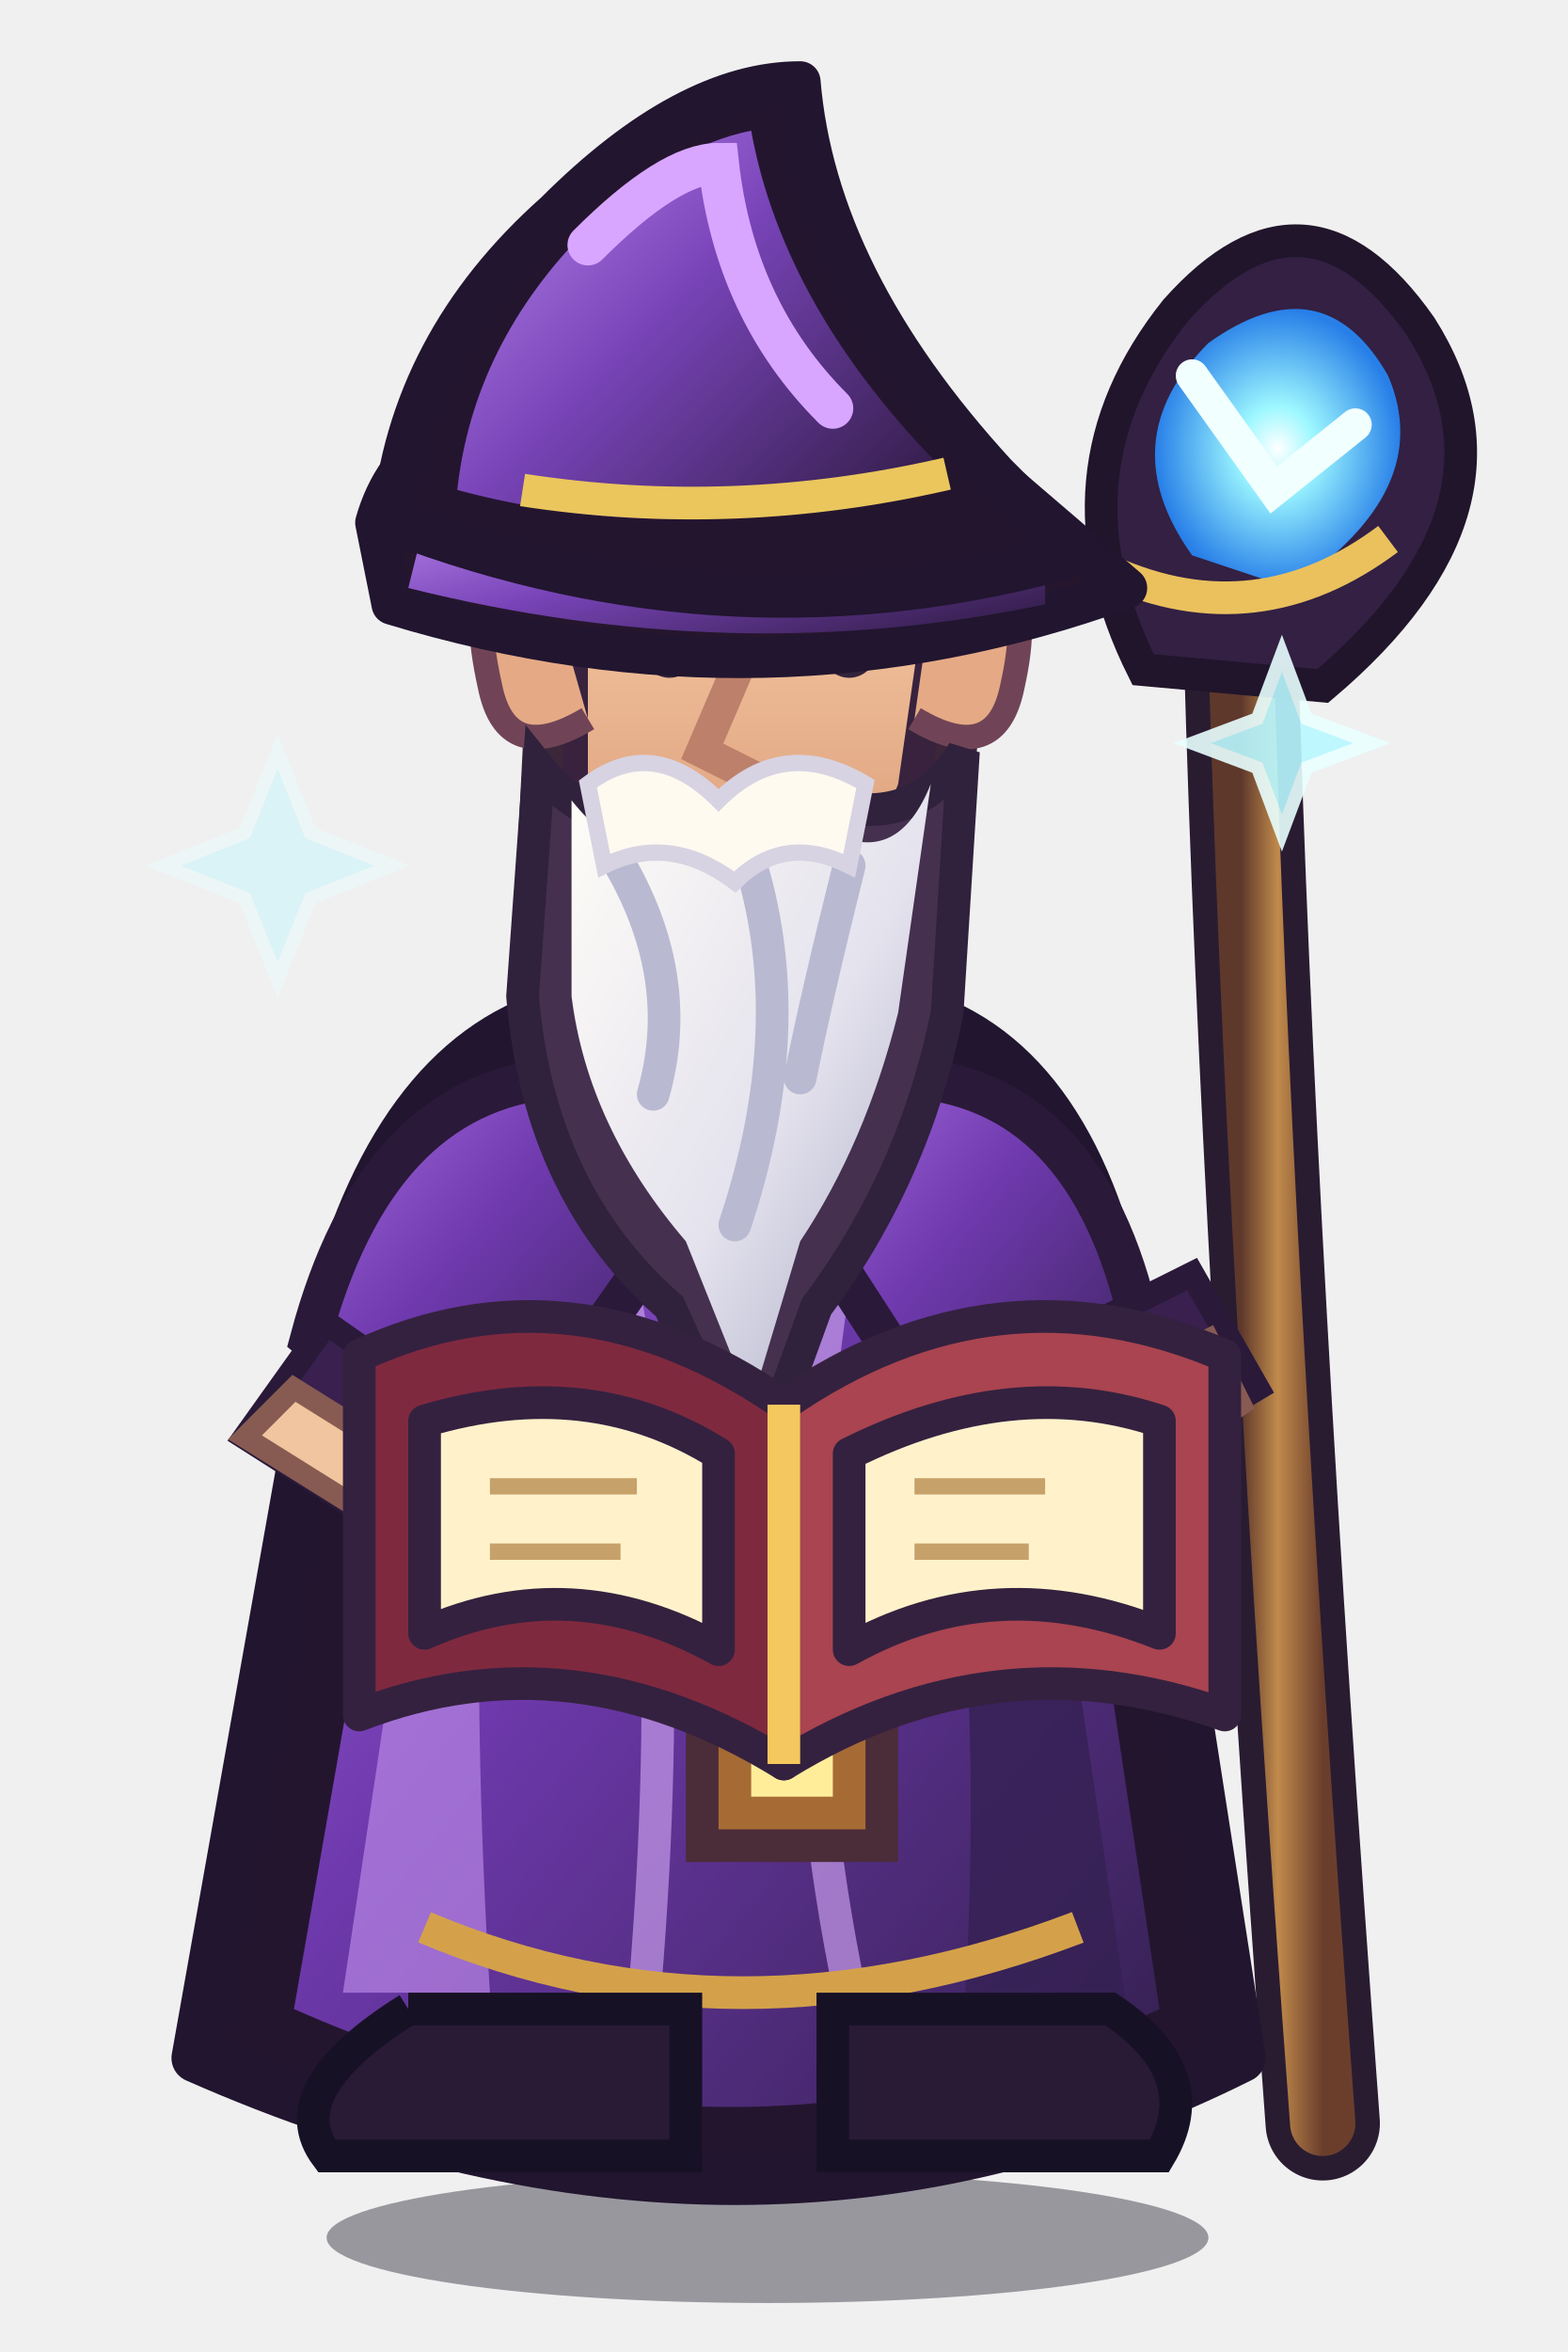
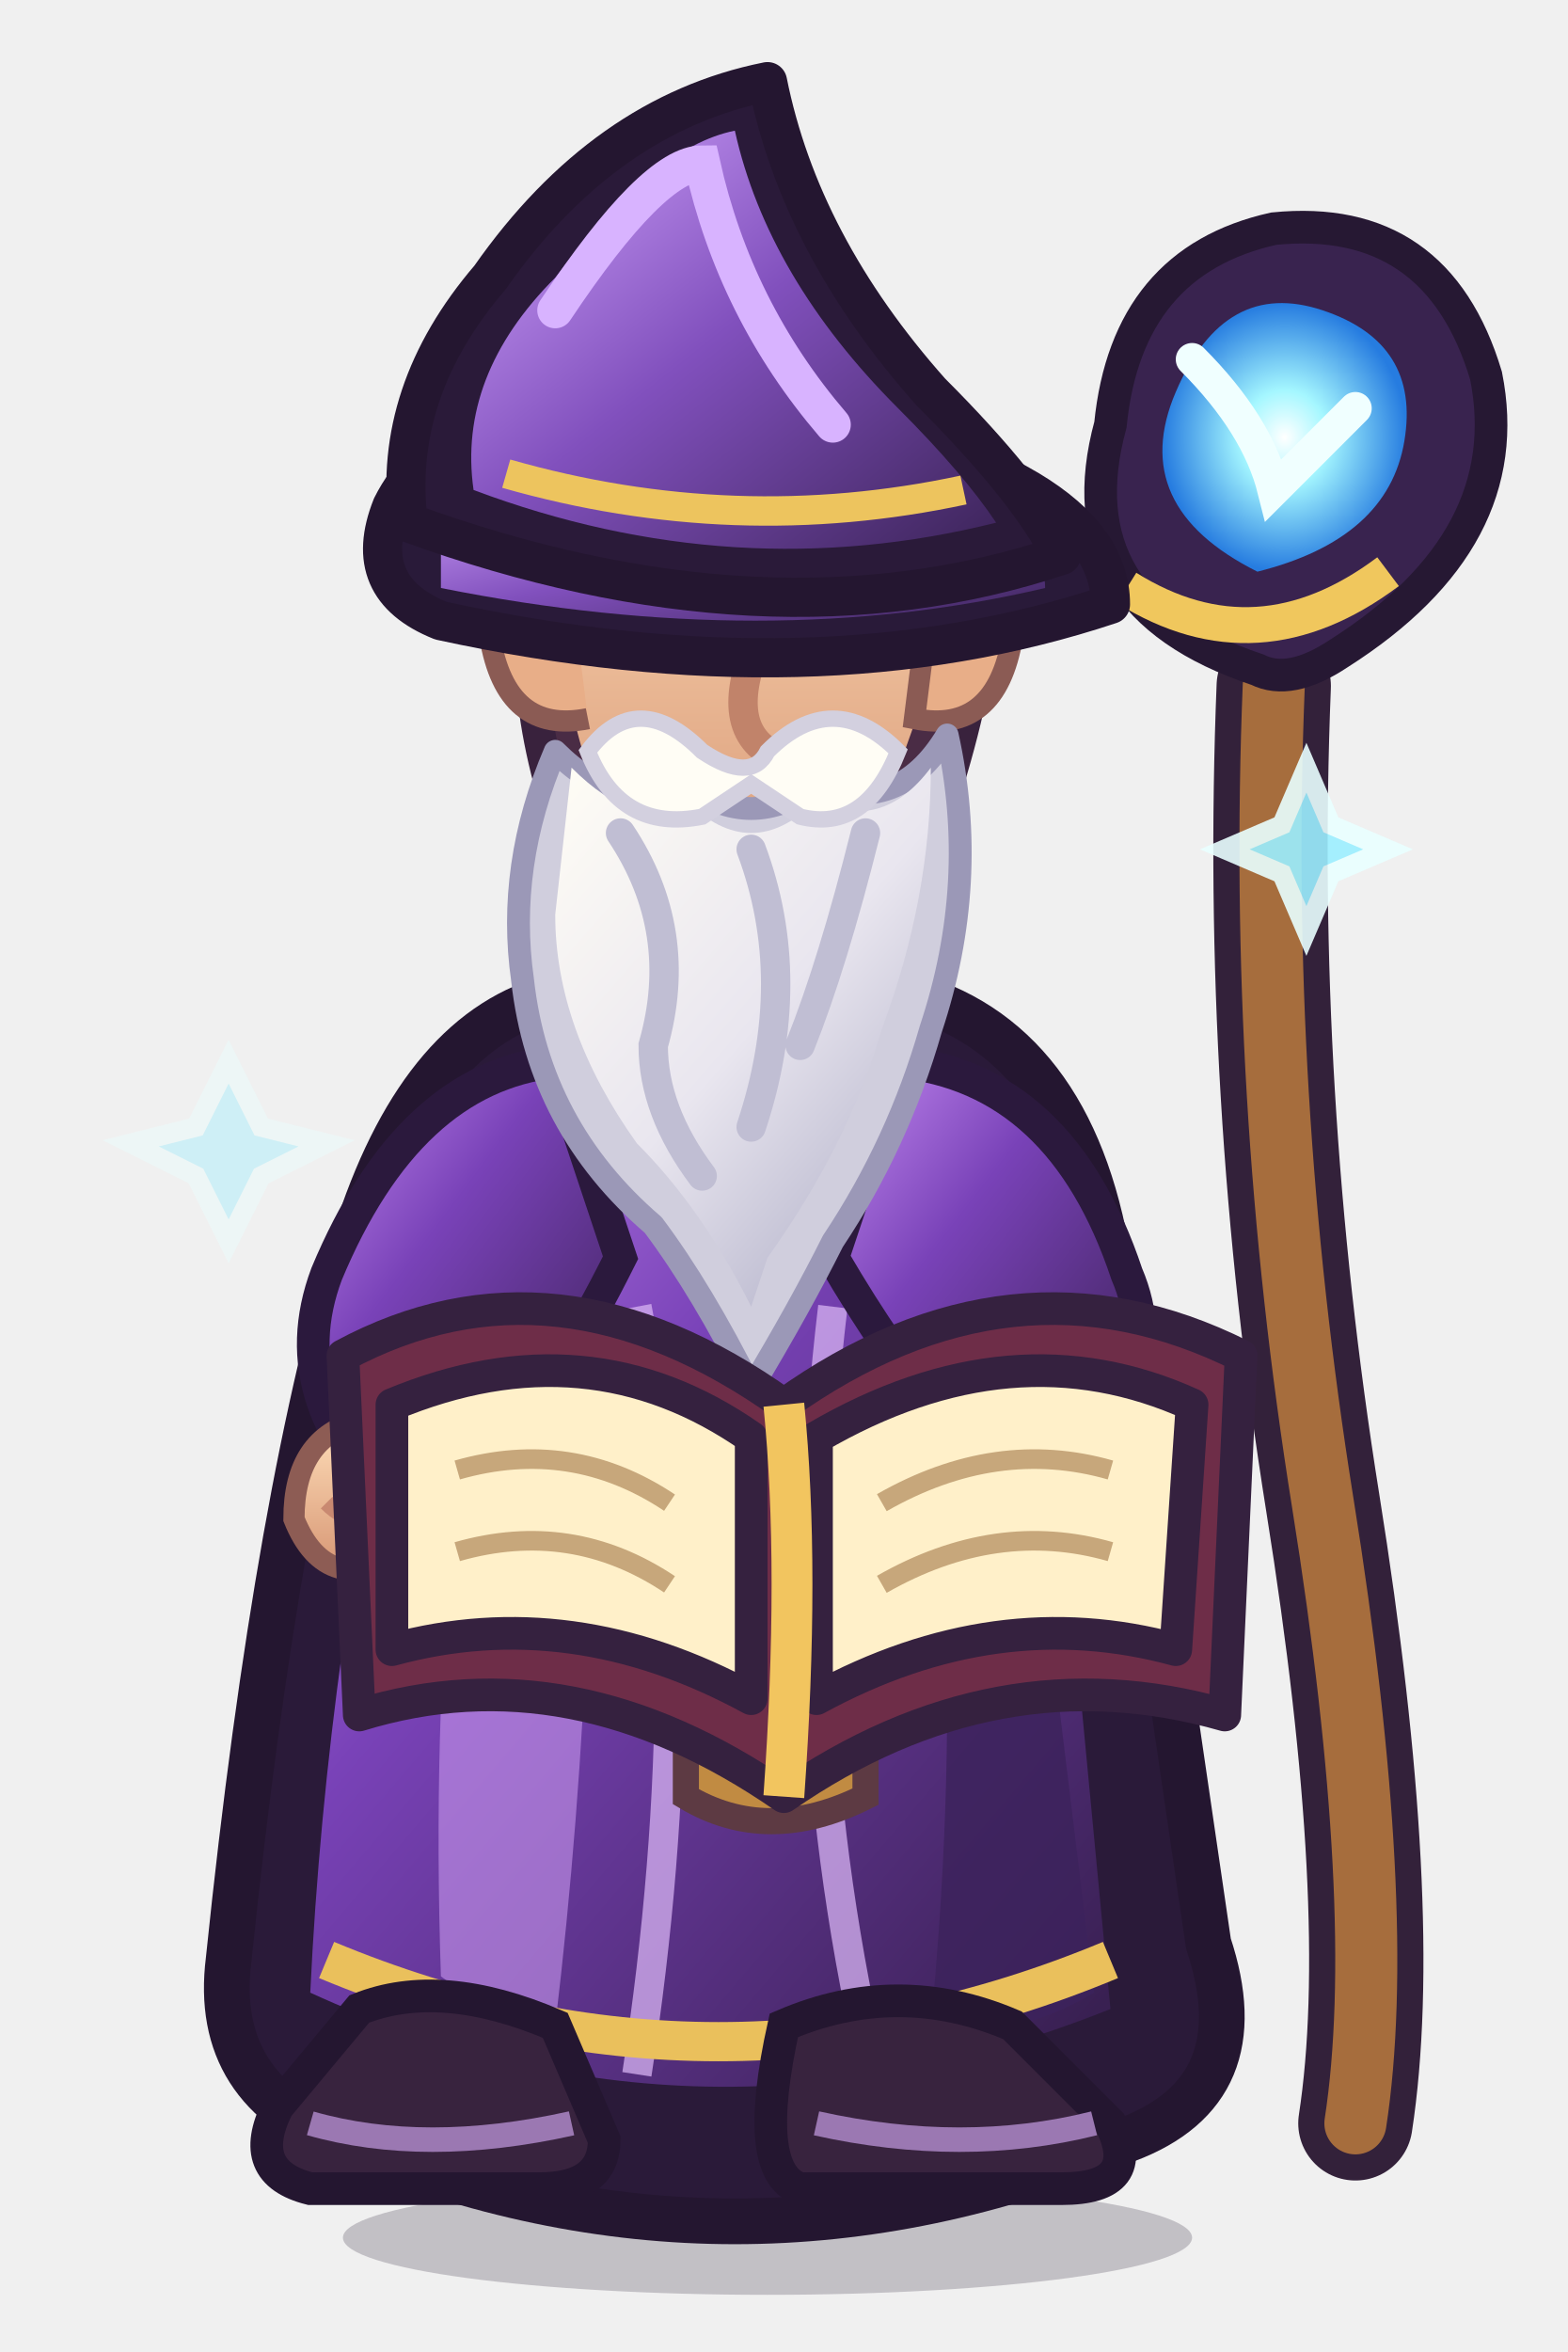
<svg xmlns="http://www.w3.org/2000/svg" width="96" height="144" viewBox="0 0 96 144" role="img" aria-label="Elder wizard studying frame 6">
  <defs>
-     <linearGradient id="robe" x1="0" y1="0" x2="1" y2="1">
-       <stop stop-color="#a66be2" />
-       <stop offset=".42" stop-color="#6e39ad" />
-       <stop offset="1" stop-color="#34204f" />
+     <linearGradient id="robe6study" x1="0" y1="0" x2=".9" y2="1">
+       <stop stop-color="#c58bf2" />
+       <stop offset=".4" stop-color="#7942b8" />
+       <stop offset="1" stop-color="#392052" />
    </linearGradient>
-     <linearGradient id="hat" x1="0" y1="0" x2="1" y2=".8">
-       <stop stop-color="#bd8af1" />
-       <stop offset=".48" stop-color="#7844b8" />
-       <stop offset="1" stop-color="#382051" />
+     <linearGradient id="hat6study" x1="0" y1="0" x2="1" y2="1">
+       <stop stop-color="#d3a7ff" />
+       <stop offset=".48" stop-color="#8150bd" />
+       <stop offset="1" stop-color="#3c2459" />
    </linearGradient>
-     <linearGradient id="beard" x1="0" y1="0" x2="1" y2="1">
-       <stop stop-color="#fffdf7" />
-       <stop offset=".55" stop-color="#e4e2ed" />
-       <stop offset="1" stop-color="#a5a6c2" />
+     <linearGradient id="beard6study" x1="0" y1="0" x2=".8" y2="1">
+       <stop stop-color="#fffdf5" />
+       <stop offset=".55" stop-color="#e9e6ef" />
+       <stop offset="1" stop-color="#b2b1c9" />
    </linearGradient>
-     <linearGradient id="skin" x1="0" y1="0" x2="0" y2="1">
-       <stop stop-color="#ffdbb4" />
-       <stop offset="1" stop-color="#d99875" />
+     <linearGradient id="skin6study" x1="0" y1="0" x2="0" y2="1">
+       <stop stop-color="#ffdfba" />
+       <stop offset="1" stop-color="#d79674" />
    </linearGradient>
-     <radialGradient id="gem">
+     <radialGradient id="gem6study">
      <stop stop-color="#fff" />
-       <stop offset=".3" stop-color="#9df8ff" />
-       <stop offset="1" stop-color="#287fe8" />
+       <stop offset=".35" stop-color="#a5f7ff" />
+       <stop offset="1" stop-color="#267ce0" />
    </radialGradient>
-     <linearGradient id="wood" x1="0" y1="0" x2="1" y2="0">
-       <stop stop-color="#5e382b" />
-       <stop offset=".45" stop-color="#c08a4b" />
-       <stop offset="1" stop-color="#6b3e2c" />
-     </linearGradient>
  </defs>
-   <ellipse cx="47" cy="137" rx="27" ry="4" fill="#171124" opacity=".4" />
-   <path d="M76 40Q77 76 81 130" fill="none" stroke="#291c31" stroke-width="7" stroke-linecap="round" />
-   <path d="M76 40Q77 76 81 130" fill="none" stroke="url(#wood)" stroke-width="4" stroke-linecap="round" />
-   <path d="M70 41Q64 29 72 19Q80 10 87 20Q94 31 81 42Z" fill="#332043" stroke="#20152b" stroke-width="2" />
-   <path d="M73 34Q68 27 74 21Q81 16 85 23Q88 30 79 36Z" fill="url(#gem)" />
-   <path d="M73 23l5 7 5-4" fill="none" stroke="#f1ffff" stroke-width="2" stroke-linecap="round" />
-   <path d="M68 35Q77 39 85 33" fill="none" stroke="#eac15d" stroke-width="2" />
-   <path d="M34 62Q24 65 20 81L12 126Q46 141 76 126L69 81Q66 65 56 62Z" fill="#24152f" stroke="#21152f" stroke-width="3" stroke-linejoin="round" />
-   <path d="M35 64Q27 69 25 83L18 123Q45 135 71 123L65 83Q62 69 55 64Z" fill="url(#robe)" />
-   <path d="M32 69Q28 89 30 122L21 122L27 82Z" fill="#bd8ce9" opacity=".65" />
-   <path d="M54 72Q61 93 59 124L69 123L63 82Z" fill="#342052" opacity=".8" />
-   <path d="M38 78Q42 98 39 127M51 79Q47 105 54 130" fill="none" stroke="#c49ae9" stroke-width="2" opacity=".7" />
-   <path d="M26 118Q45 126 66 118" fill="none" stroke="#d4a14a" stroke-width="2" />
-   <path d="M43 101h11v12H43z" fill="#a66b35" stroke="#4b2c39" stroke-width="2" />
-   <path d="M46 104h5v6h-5z" fill="#ffed9a" />
-   <path d="M34 66Q23 67 19 82L30 91L42 74Z" fill="url(#robe)" stroke="#2a1939" stroke-width="2.5" />
-   <path d="M56 66Q67 67 70 82L60 91L49 74Z" fill="url(#robe)" stroke="#2a1939" stroke-width="2.5" />
-   <path d="M20 81l10 7-4 7-11-7zM65 82l8-4 4 7-10 6z" fill="#39204e" stroke="#2a1939" stroke-width="1.5" />
-   <path d="M18 85l8 5-3 3-8-5zM68 85l6-3 2 4-6 4z" fill="#f0c59f" stroke="#875b52" stroke-width="1.3" />
-   <path d="M34 31Q33 22 45 21Q58 21 60 33L58 51Q54 61 46 62Q36 60 33 51Z" fill="#38223e" stroke="#3c263a" stroke-width="2.5" />
-   <path d="M36 32Q36 25 46 25Q56 25 57 34L55 48Q52 56 46 57Q38 55 36 48Z" fill="url(#skin)" />
-   <path d="M34 37Q28 33 30 42Q31 47 36 44M57 37Q64 33 62 42Q61 47 56 44" fill="#e5aa85" stroke="#704456" stroke-width="1.5" />
-   <path d="M37 35q4-3 8 0M48 35q4-3 7 0" fill="none" stroke="#756071" stroke-width="2.3" stroke-linecap="round" />
-   <ellipse cx="41" cy="39" rx="2" ry="2.5" fill="#33233a" />
-   <ellipse cx="52" cy="39" rx="2" ry="2.5" fill="#33233a" />
-   <circle cx="41.5" cy="38.5" r=".7" fill="#fff" />
-   <circle cx="52.5" cy="38.5" r=".7" fill="#fff" />
-   <path d="M46 39l-3 7 4 2" fill="none" stroke="#bd806b" stroke-width="2" stroke-linecap="round" />
-   <path d="M33 47Q37 52 42 49Q46 53 50 49Q56 51 59 46L58 62Q56 72 50 80L46 91L41 80Q33 73 32 61Z" fill="#45304f" stroke="#30213c" stroke-width="2" />
-   <path d="M35 49Q39 54 43 51Q47 54 51 51Q55 53 57 48L55 62Q53 70 49 76L46 86L42 76Q36 69 35 61Z" fill="url(#beard)" />
-   <path d="M38 53Q42 60 40 67M46 53Q49 63 45 75M52 53Q50 61 49 66" fill="none" stroke="#b9b9d2" stroke-width="2" stroke-linecap="round" />
-   <path d="M36 48Q40 45 44 49Q48 45 53 48L52 53Q48 51 45 54Q41 51 37 53Z" fill="#fffaf0" stroke="#d7d3e2" stroke-width="1" />
-   <path d="M23 32Q25 25 34 25L62 30L69 36Q47 44 24 37Z" fill="#25162e" stroke="#21152f" stroke-width="2.5" stroke-linejoin="round" />
-   <path d="M26 32Q42 28 64 34L64 37Q45 41 25 36Z" fill="url(#hat)" />
-   <path d="M29 33Q46 36 61 34" fill="none" stroke="#f2c65a" stroke-width="2" />
-   <path d="M24 32Q25 21 34 13Q42 5 49 5Q50 17 61 29L66 34Q45 40 24 32Z" fill="#24152f" stroke="#21152f" stroke-width="2.5" stroke-linejoin="round" />
-   <path d="M28 30Q29 21 36 14Q41 9 46 8Q48 19 58 29Q43 34 28 30Z" fill="url(#hat)" />
-   <path d="M36 15Q41 10 44 10Q45 19 51 25" fill="none" stroke="#d8a6ff" stroke-width="2.5" stroke-linecap="round" />
-   <path d="M32 30Q45 32 58 29" fill="none" stroke="#eac65d" stroke-width="2" />
-   <path d="M25 123h17v9H20q-3-4 5-9M51 123h17q6 4 3 9H51z" fill="#291a36" stroke="#171126" stroke-width="2" />
-   <g stroke="#34213f" stroke-width="2" stroke-linejoin="round">
-     <path d="M22 83Q35 77 48 86V108Q35 100 22 105Z" fill="#7f293f" />
-     <path d="M48 86Q61 77 75 83V105Q61 100 48 108Z" fill="#a94450" />
-     <path d="M26 87Q36 84 44 89V101Q35 96 26 100Z" fill="#fff2cb" />
-     <path d="M52 89Q62 84 71 87V100Q61 96 52 101Z" fill="#fff2cb" />
-     <path d="M48 86V108" stroke="#f4c85e" stroke-width="2" />
-     <path d="M30 91h9m-9 4h8m18-4h8m-8 4h7" stroke="#c7a16a" stroke-width="1" />
+   <ellipse cx="47" cy="137" rx="26" ry="3.5" fill="#21152d" opacity=".22" />
+   <path d="M78 42Q77 67 81 92T83 130" fill="none" stroke="#33213a" stroke-width="7" stroke-linecap="round" />
+   <path d="M78 42Q77 67 81 92T83 130" fill="none" stroke="#a66d3d" stroke-width="3.8" stroke-linecap="round" />
+   <path d="M77 41Q65 37 68 26Q69 16 78 14Q88 13 91 23Q93 33 82 40Q79 42 77 41Z" fill="#39234f" stroke="#261833" stroke-width="2" />
+   <path d="M77 35Q69 31 72 24Q75 17 81 19Q87 21 86 27Q85 33 77 35Z" fill="url(#gem6study)" />
+   <path d="M73 22q4 4 5 8l5-5" fill="none" stroke="#f0ffff" stroke-width="2" stroke-linecap="round" />
+   <path d="M69 36q8 5 16-1" fill="none" stroke="#f0c75d" stroke-width="2.2" />
+   <path d="M34 61Q26 63 22 75Q17 91 14 120Q13 128 21 131Q45 141 69 131Q77 128 74 119L68 78Q66 64 56 61Z" fill="#2a1a39" stroke="#241630" stroke-width="2.8" stroke-linejoin="round" />
+   <path d="M35 64Q28 67 25 79Q20 101 19 122Q43 133 68 123L64 81Q62 68 55 64Z" fill="url(#robe6study)" />
+   <path d="M32 69Q26 91 27 121Q31 124 34 124Q37 99 36 72Z" fill="#c99af0" opacity=".58" />
+   <path d="M54 70Q60 93 57 124Q62 125 67 122L62 81Q60 73 54 70Z" fill="#3c225c" opacity=".82" />
+   <path d="M39 80Q43 101 39 127M51 80Q48 105 54 129" fill="none" stroke="#d6b1f1" stroke-width="1.8" opacity=".75" />
+   <path d="M20 120Q44 130 68 120" fill="none" stroke="#eac05c" stroke-width="2.4" />
+   <path d="M34 65Q25 66 20 78Q17 86 25 93Q31 91 38 77Z" fill="url(#robe6study)" stroke="#2b193d" stroke-width="2" />
+   <path d="M55 65Q65 66 69 78Q72 85 64 92Q58 89 51 77Z" fill="url(#robe6study)" stroke="#2b193d" stroke-width="2" />
+   <path d="M22 87Q18 88 18 93Q20 98 25 95L29 90Z" fill="url(#skin6study)" stroke="#8d5c54" stroke-width="1.3" />
+   <path d="M65 86Q70 84 72 89Q73 94 68 96L63 91Z" fill="url(#skin6study)" stroke="#8d5c54" stroke-width="1.3" />
+   <path d="M20 92q2 2 4 0m43-1q2 2 4 0" fill="none" stroke="#c98971" stroke-width="1" />
+   <path d="M34 31Q33 22 43 20Q54 19 59 28Q62 35 58 48Q56 57 48 61Q39 59 34 49Q31 39 34 31Z" fill="#4a2c45" stroke="#39223d" stroke-width="2" />
+   <path d="M36 31Q36 24 45 23Q54 23 57 31Q59 37 55 47Q53 54 47 57Q40 55 36 47Q33 38 36 31Z" fill="url(#skin6study)" />
+   <path d="M35 36Q29 32 30 39Q31 45 36 44M57 36Q64 32 62 39Q61 45 56 44Z" fill="#e8ae88" stroke="#8b5b54" stroke-width="1.3" />
+   <path d="M37 34Q41 31 45 34M48 34Q52 31 56 34" fill="none" stroke="#887061" stroke-width="2.2" stroke-linecap="round" />
+   <ellipse cx="41" cy="38" rx="2.1" ry="2.5" fill="#30213a" />
+   <ellipse cx="52" cy="38" rx="2.1" ry="2.5" fill="#30213a" />
+   <circle cx="41.7" cy="37.4" r=".8" fill="#fff" />
+   <circle cx="52.7" cy="37.4" r=".8" fill="#fff" />
+   <path d="M47 38Q44 44 47 46L49 46" fill="none" stroke="#c1836a" stroke-width="1.8" stroke-linecap="round" />
+   <path d="M34 46Q38 50 42 48Q46 51 50 48Q55 50 58 45Q60 54 57 63Q55 70 51 76Q49 80 46 85Q43 79 40 75Q33 69 32 60Q31 53 34 46Z" fill="#d0cedd" stroke="#9b98b7" stroke-width="1.4" stroke-linejoin="round" />
+   <path d="M35 47Q39 51 42 49Q46 53 50 49Q54 51 57 47Q57 55 54 63Q52 70 47 77L46 80Q43 74 39 70Q34 63 34 56Z" fill="url(#beard6study)" />
+   <path d="M38 51Q42 57 40 64Q40 68 43 72M46 52Q49 60 46 69M53 51Q51 59 49 64" fill="none" stroke="#c0bed3" stroke-width="1.8" stroke-linecap="round" />
+   <path d="M36 46Q39 42 43 46Q46 48 47 46Q51 42 55 46Q53 51 49 50L46 48L43 50Q38 51 36 46Z" fill="#fffdf5" stroke="#d3d0df" stroke-width="1" />
+   <path d="M24 31Q27 25 37 25Q51 23 63 30Q68 33 68 37Q50 43 27 38Q22 36 24 31Z" fill="#291a39" stroke="#241630" stroke-width="2.4" stroke-linejoin="round" />
+   <path d="M27 31Q42 27 62 32Q64 34 64 36Q47 40 27 36Z" fill="url(#hat6study)" />
+   <path d="M29 32Q45 36 62 33" fill="none" stroke="#f3c65b" stroke-width="2" />
+   <path d="M25 32Q24 24 30 17Q37 7 47 5Q49 15 57 24Q63 30 65 34Q47 40 25 32Z" fill="#2a1a39" stroke="#241630" stroke-width="2.4" stroke-linejoin="round" />
+   <path d="M29 30Q28 23 34 17Q40 9 45 8Q47 17 55 25Q59 29 61 32Q45 36 29 30Z" fill="url(#hat6study)" />
+   <path d="M34 19Q40 10 43 10Q45 19 51 26" fill="none" stroke="#d8b3ff" stroke-width="2.2" stroke-linecap="round" />
+   <path d="M31 29Q45 33 59 30" fill="none" stroke="#edc45e" stroke-width="1.8" />
+   <path d="M22 123Q27 121 34 124L37 131Q37 134 33 134L19 134Q15 133 17 129Z" fill="#38233e" stroke="#241630" stroke-width="2" />
+   <path d="M48 124Q55 121 62 124L68 130Q70 134 65 134L49 134Q46 133 48 124Z" fill="#38233e" stroke="#241630" stroke-width="2" />
+   <path d="M19 130Q26 132 35 130M50 130Q59 132 67 130" fill="none" stroke="#9b78b2" stroke-width="1.5" />
+   <path d="M42 101Q47 99 53 101L53 110Q47 113 42 110Z" fill="#c18b42" stroke="#5d3a43" stroke-width="1.6" />
+   <path d="M45 103Q47 102 50 103L50 108Q47 109 45 108Z" fill="#fff0a0" />
+   <g stroke="#35213f" stroke-width="2" stroke-linejoin="round">
+     <path d="M21 83Q34 76 48 86Q62 76 76 83L75 105Q61 101 48 110Q35 101 22 105Z" fill="#6e2d48" />
+     <path d="M24 86Q36 81 46 88L46 104Q35 98 24 101Z" fill="#fff0c9" />
+     <path d="M50 88Q62 81 73 86L72 101Q61 98 50 104Z" fill="#fff0c9" />
+     <path d="M48 86Q49 96 48 110" fill="none" stroke="#f2c55f" stroke-width="2.5" />
+     <path d="M28 90q7-2 13 2m-13 3q7-2 13 2m13-5q7-4 14-2m-14 7q7-4 14-2" fill="none" stroke="#c7a77b" stroke-width="1.2" />
  </g>
-   <g fill="#b8f7ff" stroke="#e9ffff" stroke-width=".8">
-     <path d="M15 55l2 5 2-5 5-2-5-2-2-5-2 5-5 2z" opacity="0.4" />
-     <path d="M77 47l1.5 4 1.5-4 4-1.5-4-1.5-1.5-4-1.5 4-4 1.5z" opacity="0.9" />
+   <g fill="#9beeff" stroke="#e9ffff" stroke-width="1.2">
+     <path d="M14 65l2 4 4 1-4 2-2 4-2-4-4-2 4-1z" opacity="0.4" />
+     <path d="M80 47l1.5 3.5 3.5 1.5-3.5 1.5L80 57l-1.5-3.5-3.5-1.5 3.5-1.5z" opacity="0.9" />
  </g>
</svg>
